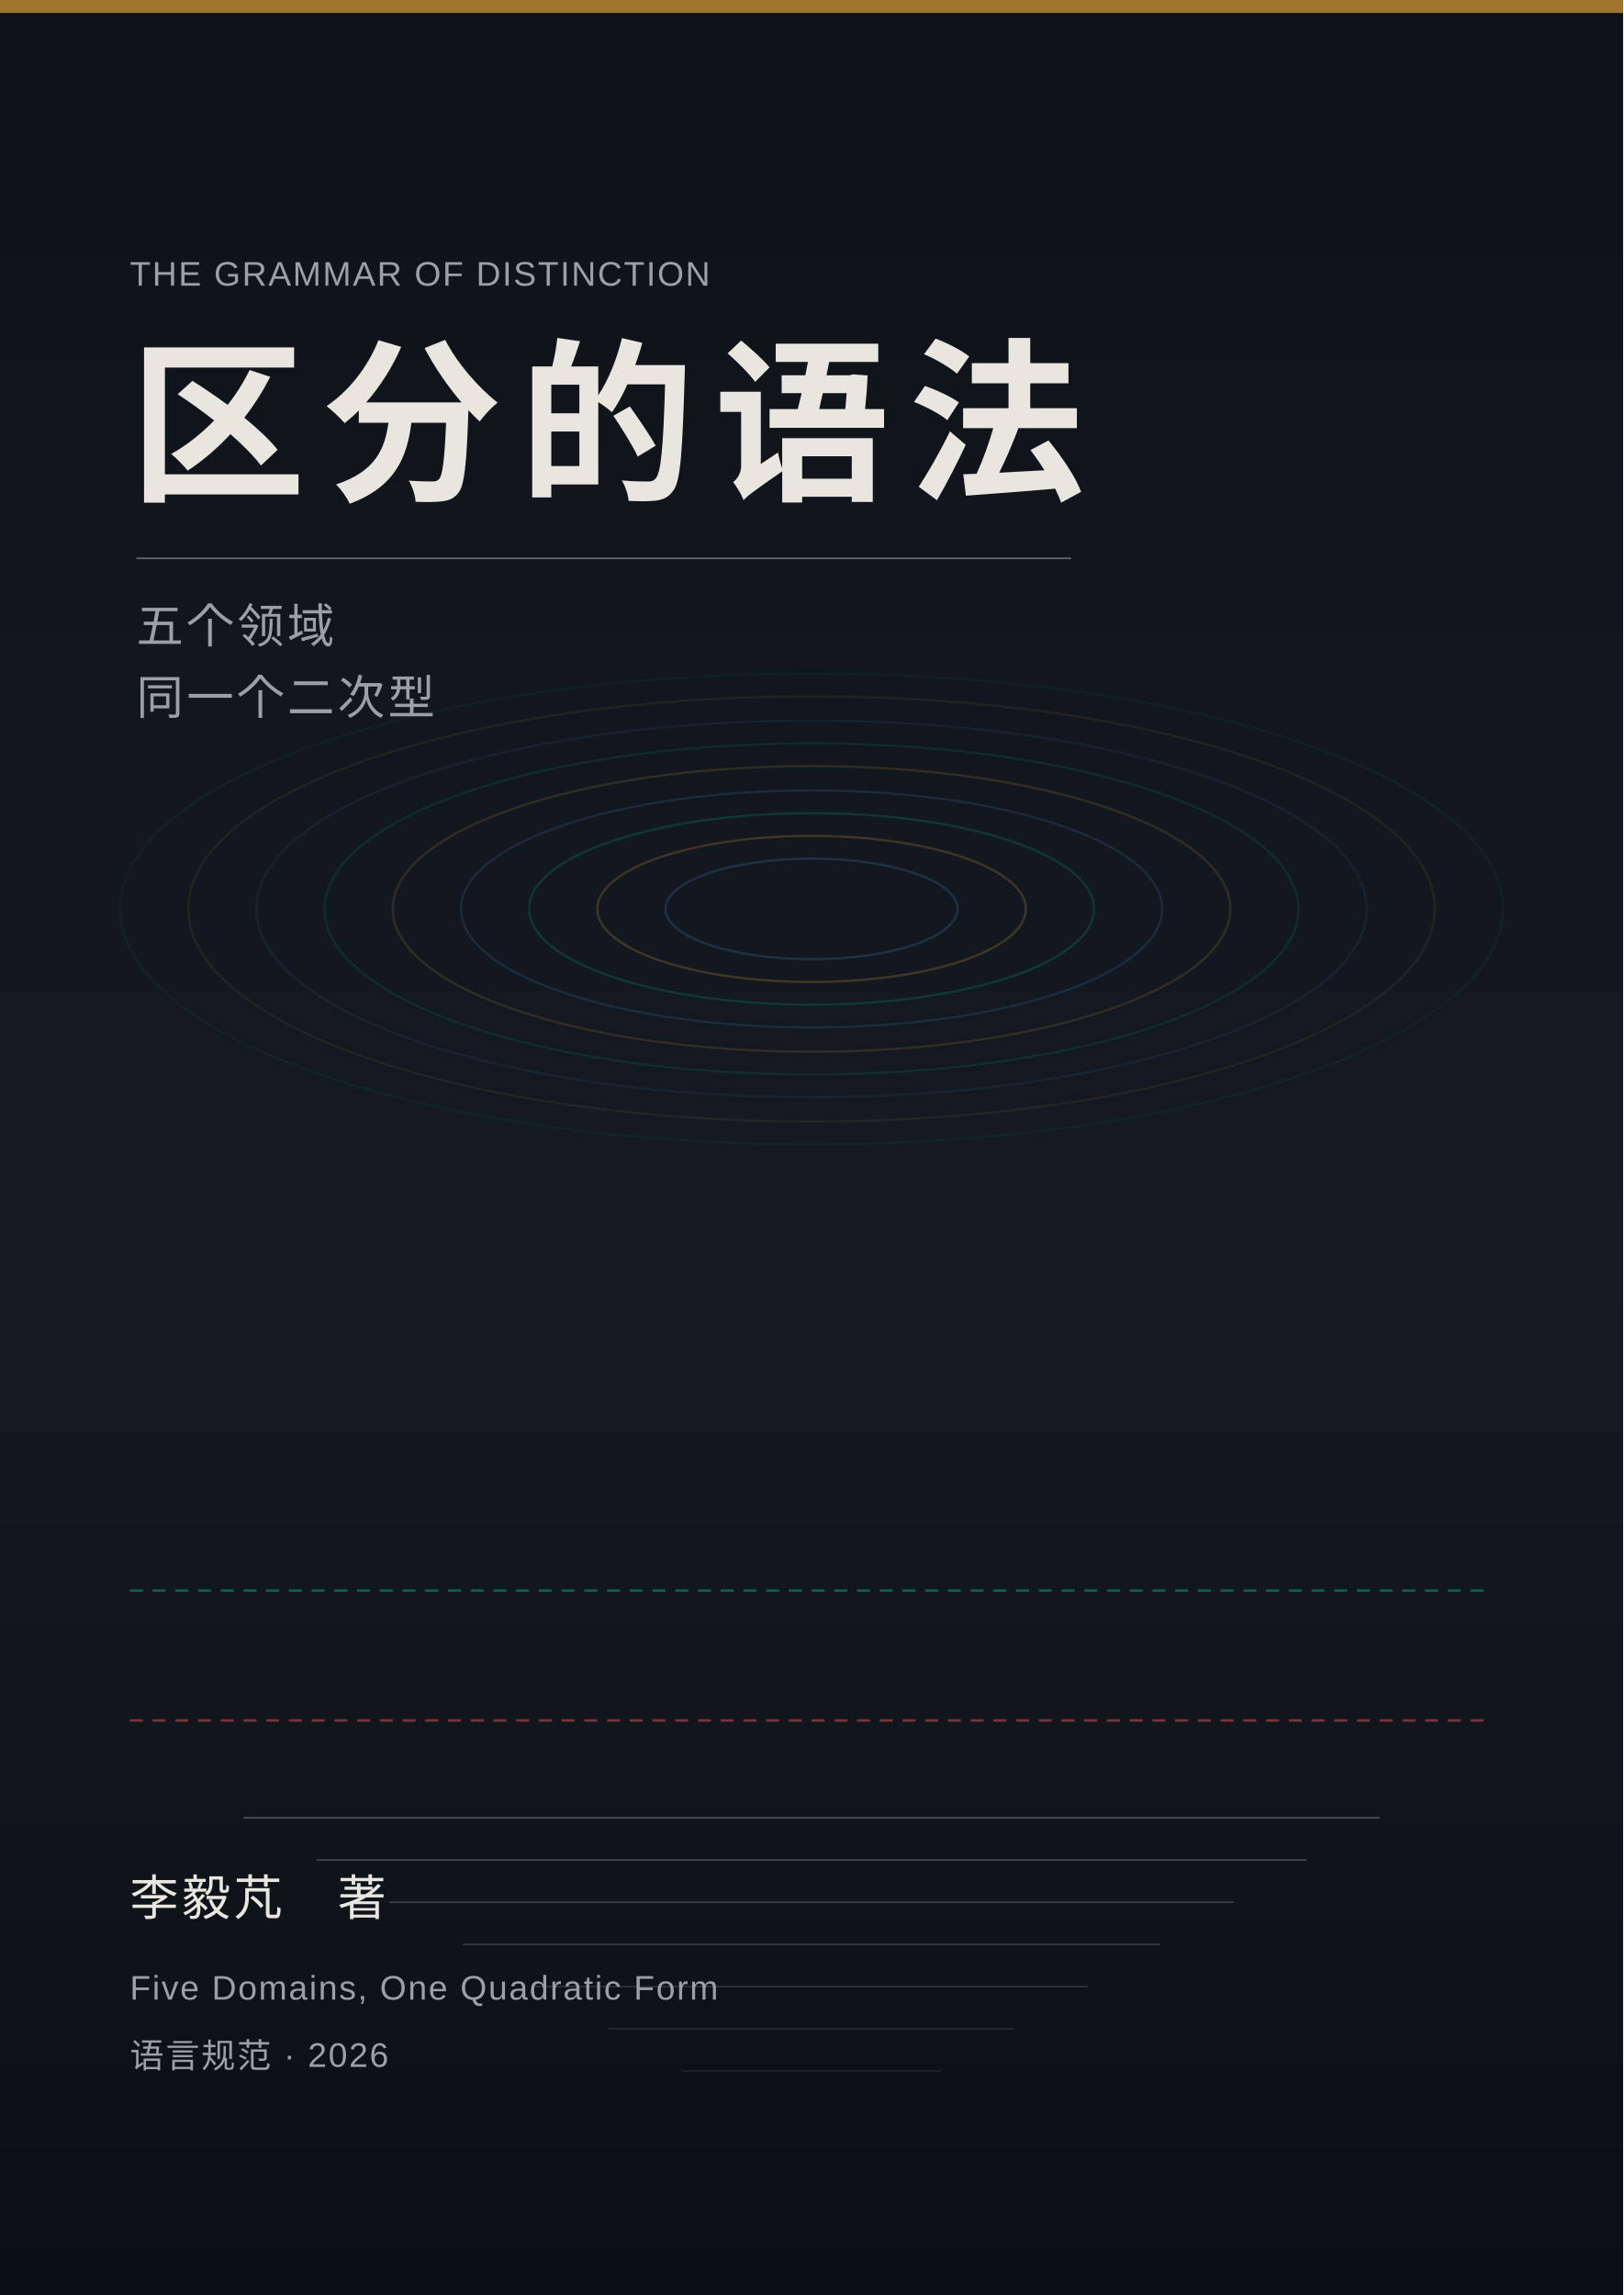
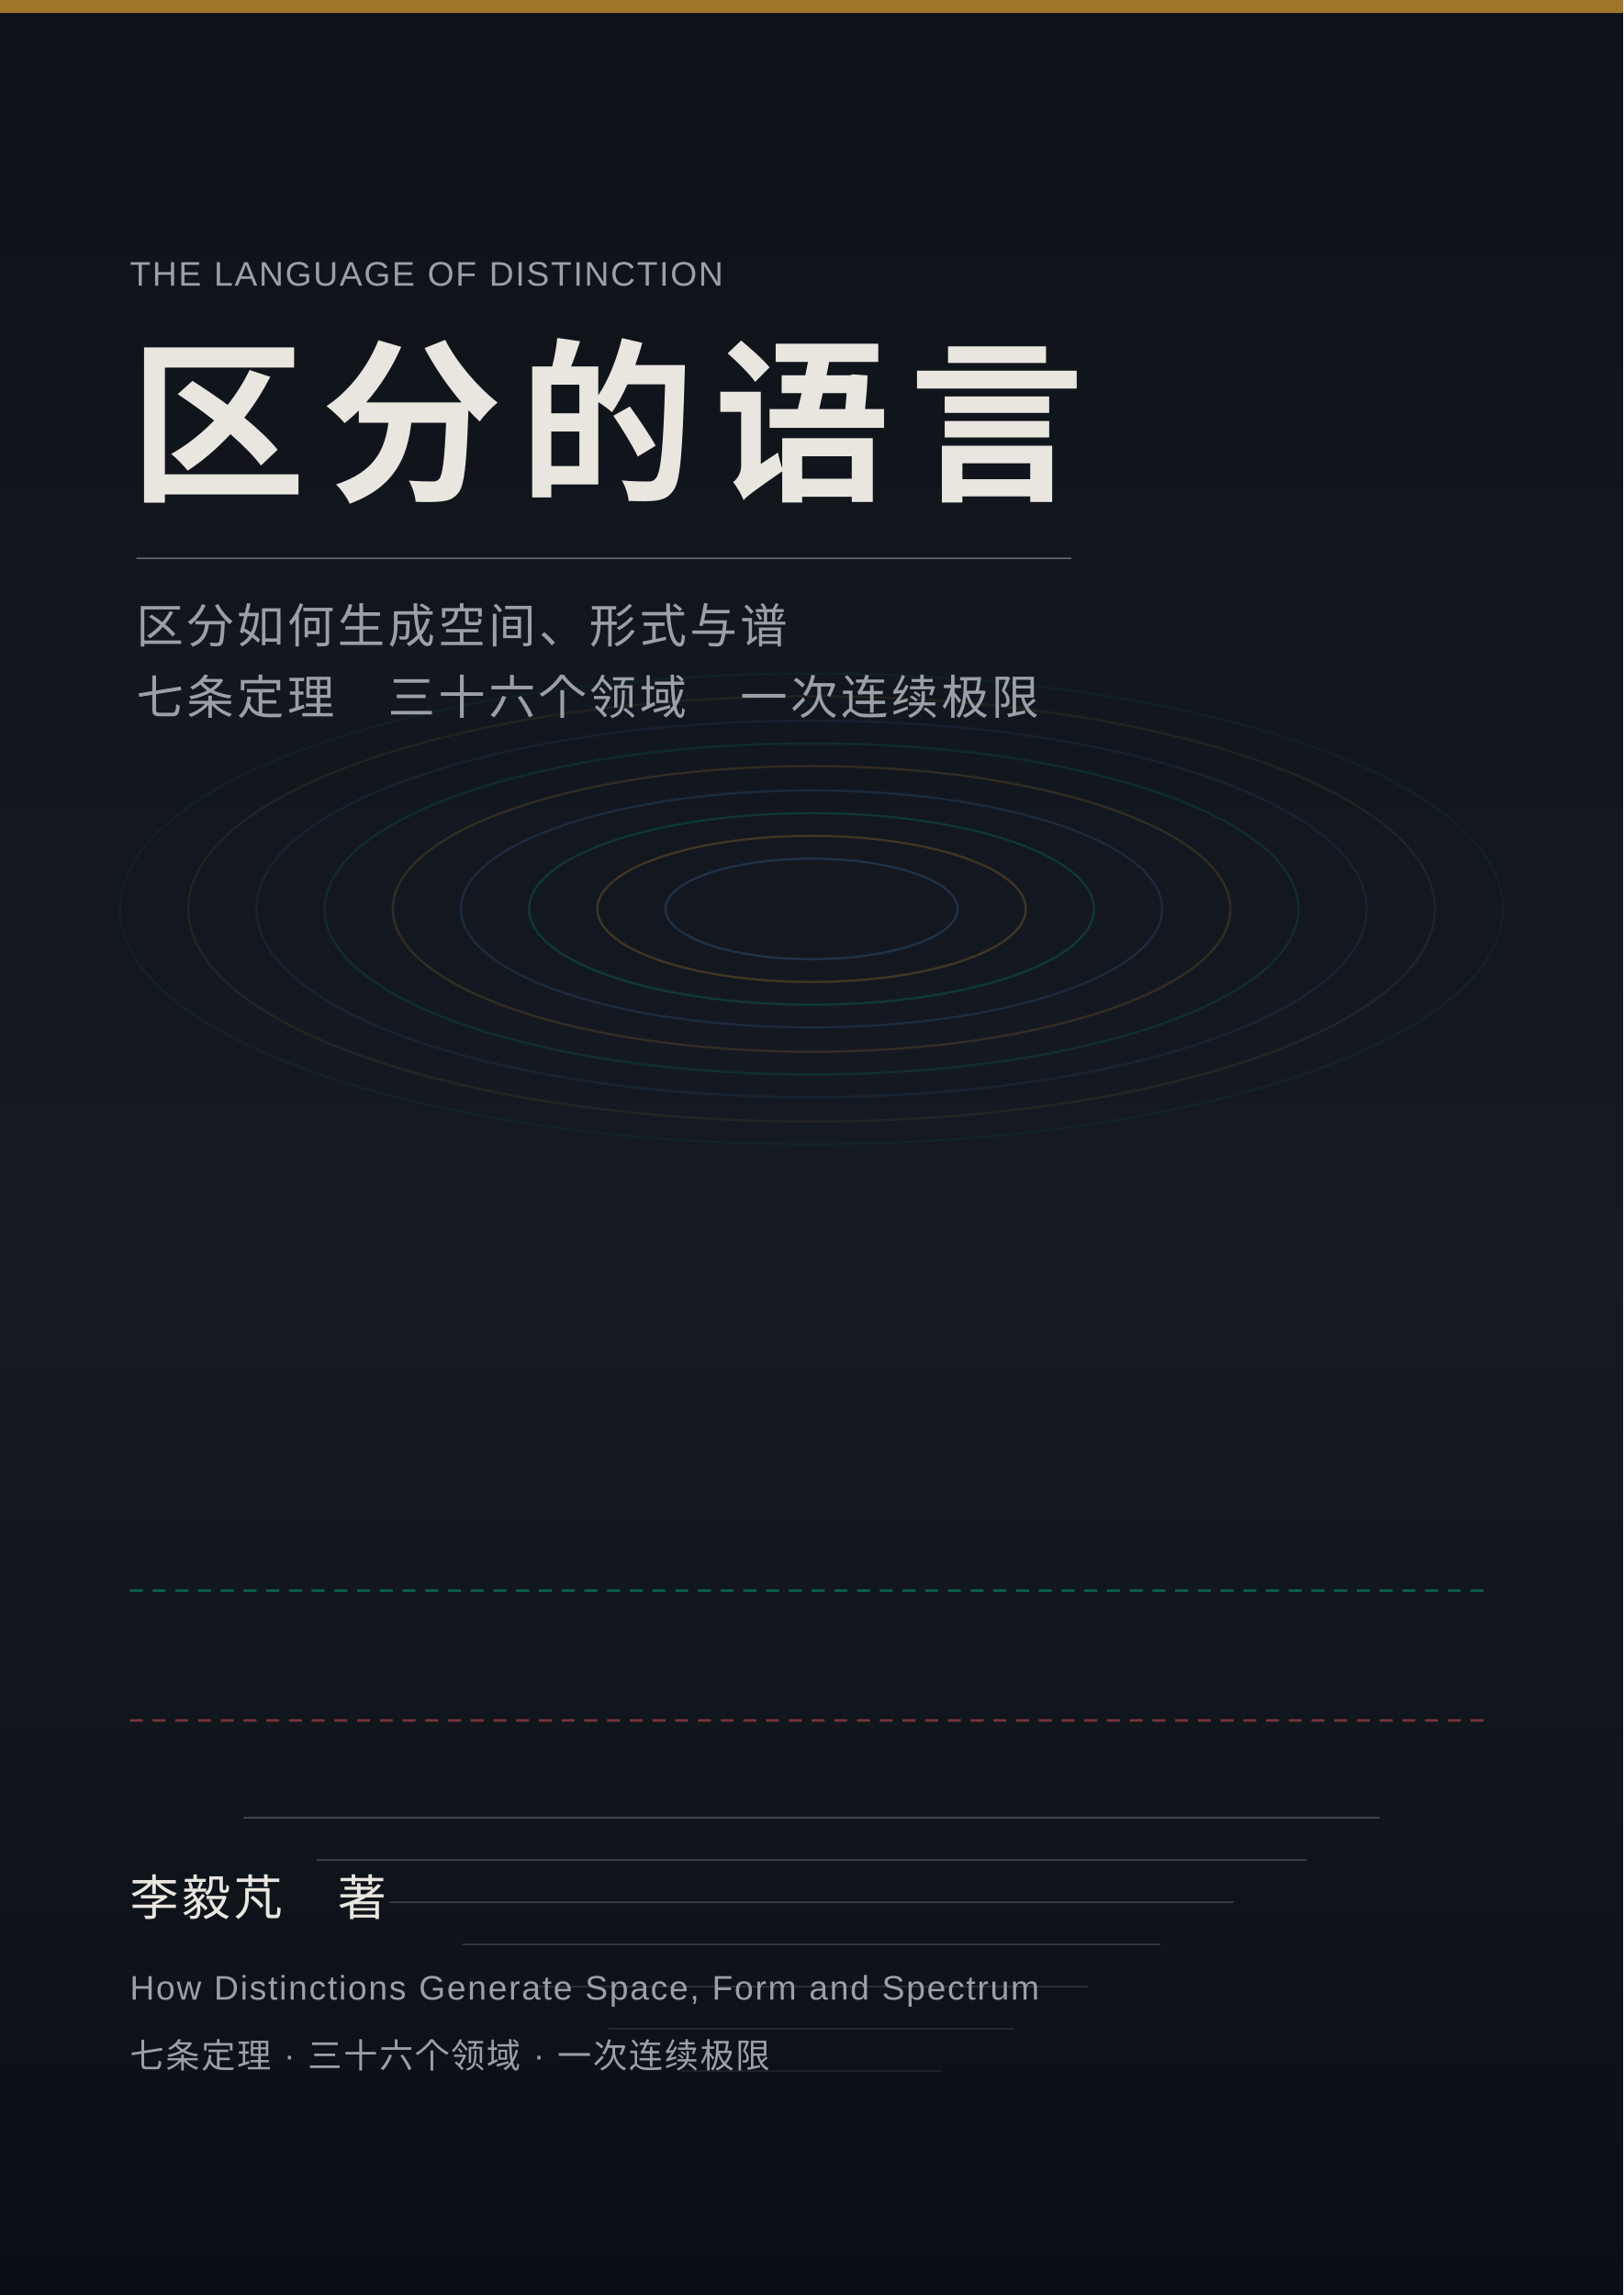
<svg xmlns="http://www.w3.org/2000/svg" viewBox="0 0 1000 1414" width="1000" height="1414">
  <defs>
    <linearGradient id="bg" x1="0" y1="0" x2="0" y2="1">
      <stop offset="0" stop-color="#0e1117" />
      <stop offset="0.55" stop-color="#151a23" />
      <stop offset="1" stop-color="#0b0e14" />
    </linearGradient>
  </defs>
  <rect x="0" y="0" width="1000" height="1414" fill="url(#bg)" />
  <rect x="0" y="0" width="1000" height="8" fill="#b8862f" opacity="0.85" />
  <ellipse cx="500" cy="560" rx="90" ry="31" fill="none" stroke="#3a6ea5" stroke-width="1.4" opacity="0.300" />
  <ellipse cx="500" cy="560" rx="132" ry="45" fill="none" stroke="#b8862f" stroke-width="1.4" opacity="0.272" />
  <ellipse cx="500" cy="560" rx="174" ry="59" fill="none" stroke="#009E73" stroke-width="1.4" opacity="0.244" />
  <ellipse cx="500" cy="560" rx="216" ry="73" fill="none" stroke="#3a6ea5" stroke-width="1.4" opacity="0.216" />
  <ellipse cx="500" cy="560" rx="258" ry="88" fill="none" stroke="#b8862f" stroke-width="1.4" opacity="0.188" />
  <ellipse cx="500" cy="560" rx="300" ry="102" fill="none" stroke="#009E73" stroke-width="1.4" opacity="0.160" />
  <ellipse cx="500" cy="560" rx="342" ry="116" fill="none" stroke="#3a6ea5" stroke-width="1.4" opacity="0.132" />
  <ellipse cx="500" cy="560" rx="384" ry="131" fill="none" stroke="#b8862f" stroke-width="1.4" opacity="0.104" />
  <ellipse cx="500" cy="560" rx="426" ry="145" fill="none" stroke="#009E73" stroke-width="1.4" opacity="0.076" />
  <line x1="80" y1="980" x2="920" y2="980" stroke="#009E73" stroke-width="1.6" opacity="0.55" stroke-dasharray="8,6" />
  <line x1="80" y1="1060" x2="920" y2="1060" stroke="#c94f4f" stroke-width="1.6" opacity="0.55" stroke-dasharray="8,6" />
  <line x1="150" y1="1120" x2="850" y2="1120" stroke="#9aa0a6" stroke-width="1" opacity="0.42" />
  <line x1="195" y1="1146" x2="805" y2="1146" stroke="#9aa0a6" stroke-width="1" opacity="0.37" />
  <line x1="240" y1="1172" x2="760" y2="1172" stroke="#9aa0a6" stroke-width="1" opacity="0.32" />
  <line x1="285" y1="1198" x2="715" y2="1198" stroke="#9aa0a6" stroke-width="1" opacity="0.27" />
  <line x1="330" y1="1224" x2="670" y2="1224" stroke="#9aa0a6" stroke-width="1" opacity="0.22" />
  <line x1="375" y1="1250" x2="625" y2="1250" stroke="#9aa0a6" stroke-width="1" opacity="0.17" />
  <line x1="420" y1="1276" x2="580" y2="1276" stroke="#9aa0a6" stroke-width="1" opacity="0.12" />
  <style>
text{font-family:'Microsoft YaHei','SimHei',Arial,sans-serif;}
.ttl{font-size:108px;font-weight:700;letter-spacing:12px;fill:#e8e6df;}
.sub{font-size:29px;fill:#9aa0a6;letter-spacing:2px;}
.eng{font-size:21px;fill:#9aa0a6;letter-spacing:1px;}
.au{font-size:30px;fill:#e8e6df;letter-spacing:2px;}
.rule{stroke:#9aa0a6;stroke-width:1;opacity:0.6;}
</style>
-   <text x="80" y="176" class="eng">THE GRAMMAR OF DISTINCTION</text>
-   <text x="80" y="300" class="ttl">区分的语法</text>
+   <text x="80" y="176" class="eng">THE LANGUAGE OF DISTINCTION</text>
+   <text x="80" y="300" class="ttl">区分的语言</text>
  <line x1="84" y1="344" x2="660" y2="344" class="rule" />
-   <text x="84" y="396" class="sub">五个领域</text>
-   <text x="84" y="440" class="sub">同一个二次型</text>
+   <text x="84" y="396" class="sub">区分如何生成空间、形式与谱</text>
+   <text x="84" y="440" class="sub">七条定理　三十六个领域　一次连续极限</text>
  <text x="80" y="1180" class="au">李毅芃　著</text>
-   <text x="80" y="1232" class="eng">Five Domains, One Quadratic Form</text>
-   <text x="80" y="1274" class="eng">语言规范 · 2026</text>
+   <text x="80" y="1232" class="eng">How Distinctions Generate Space, Form and Spectrum</text>
+   <text x="80" y="1274" class="eng">七条定理 · 三十六个领域 · 一次连续极限</text>
</svg>
